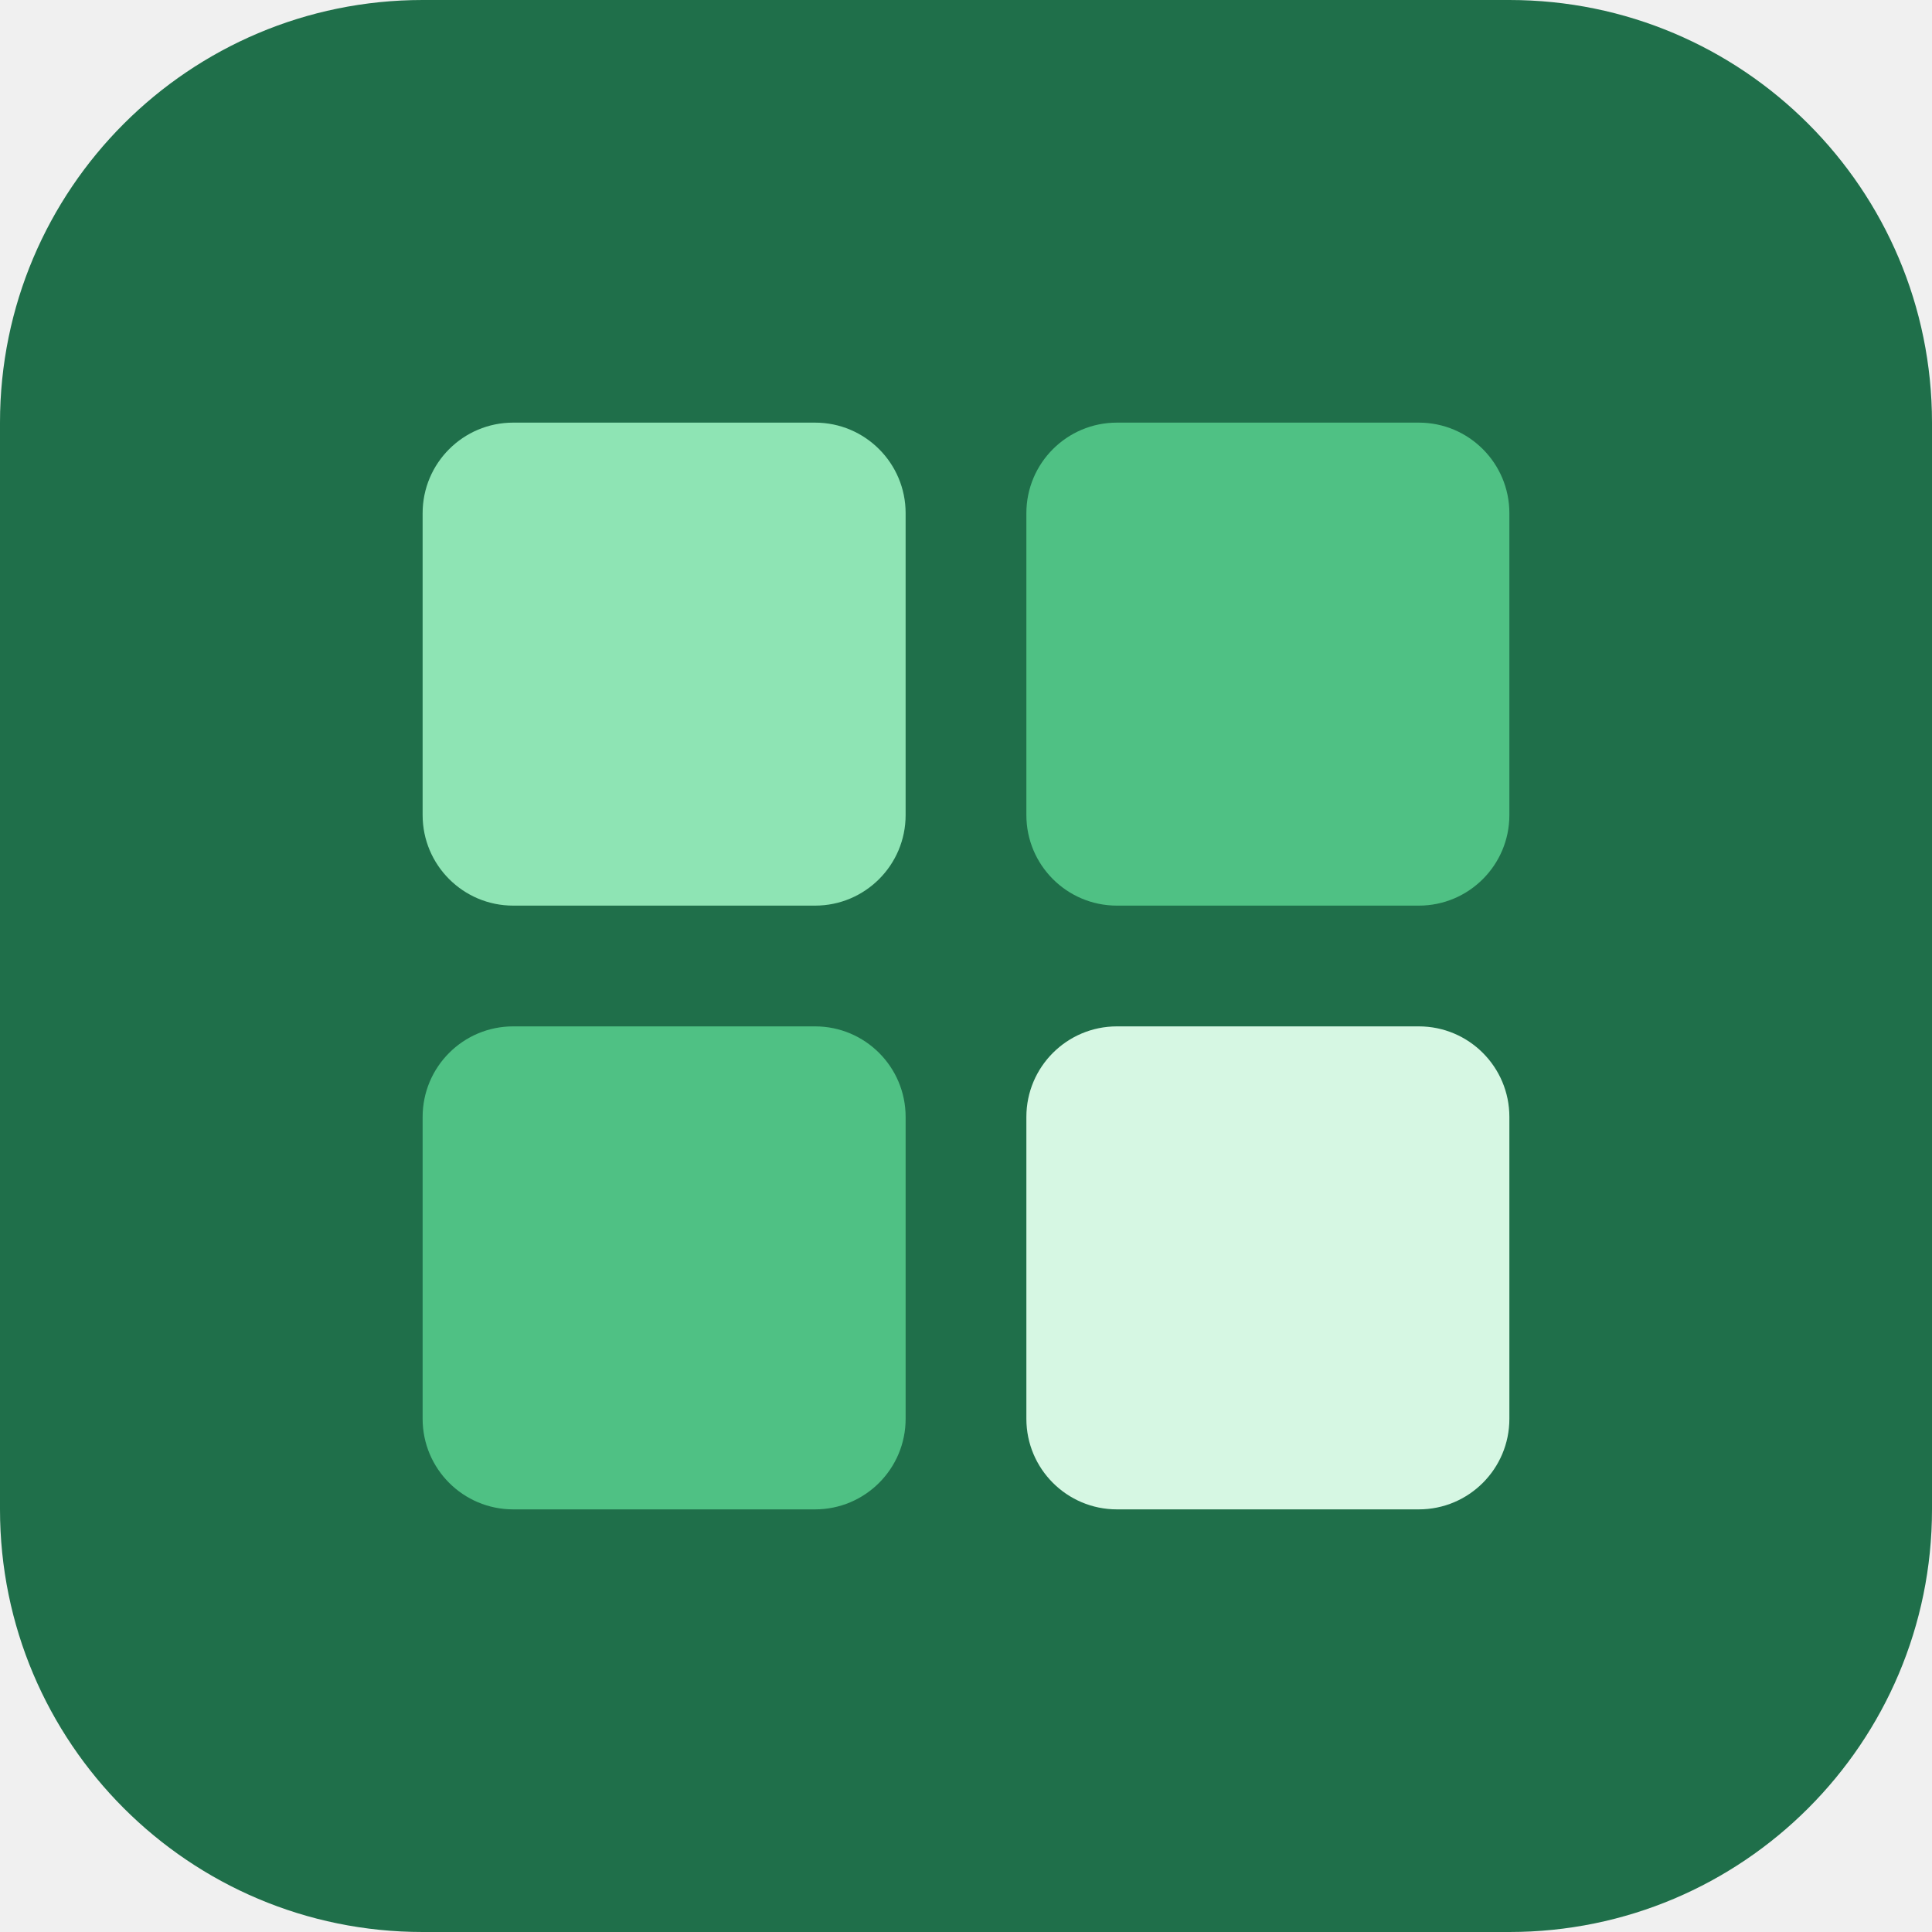
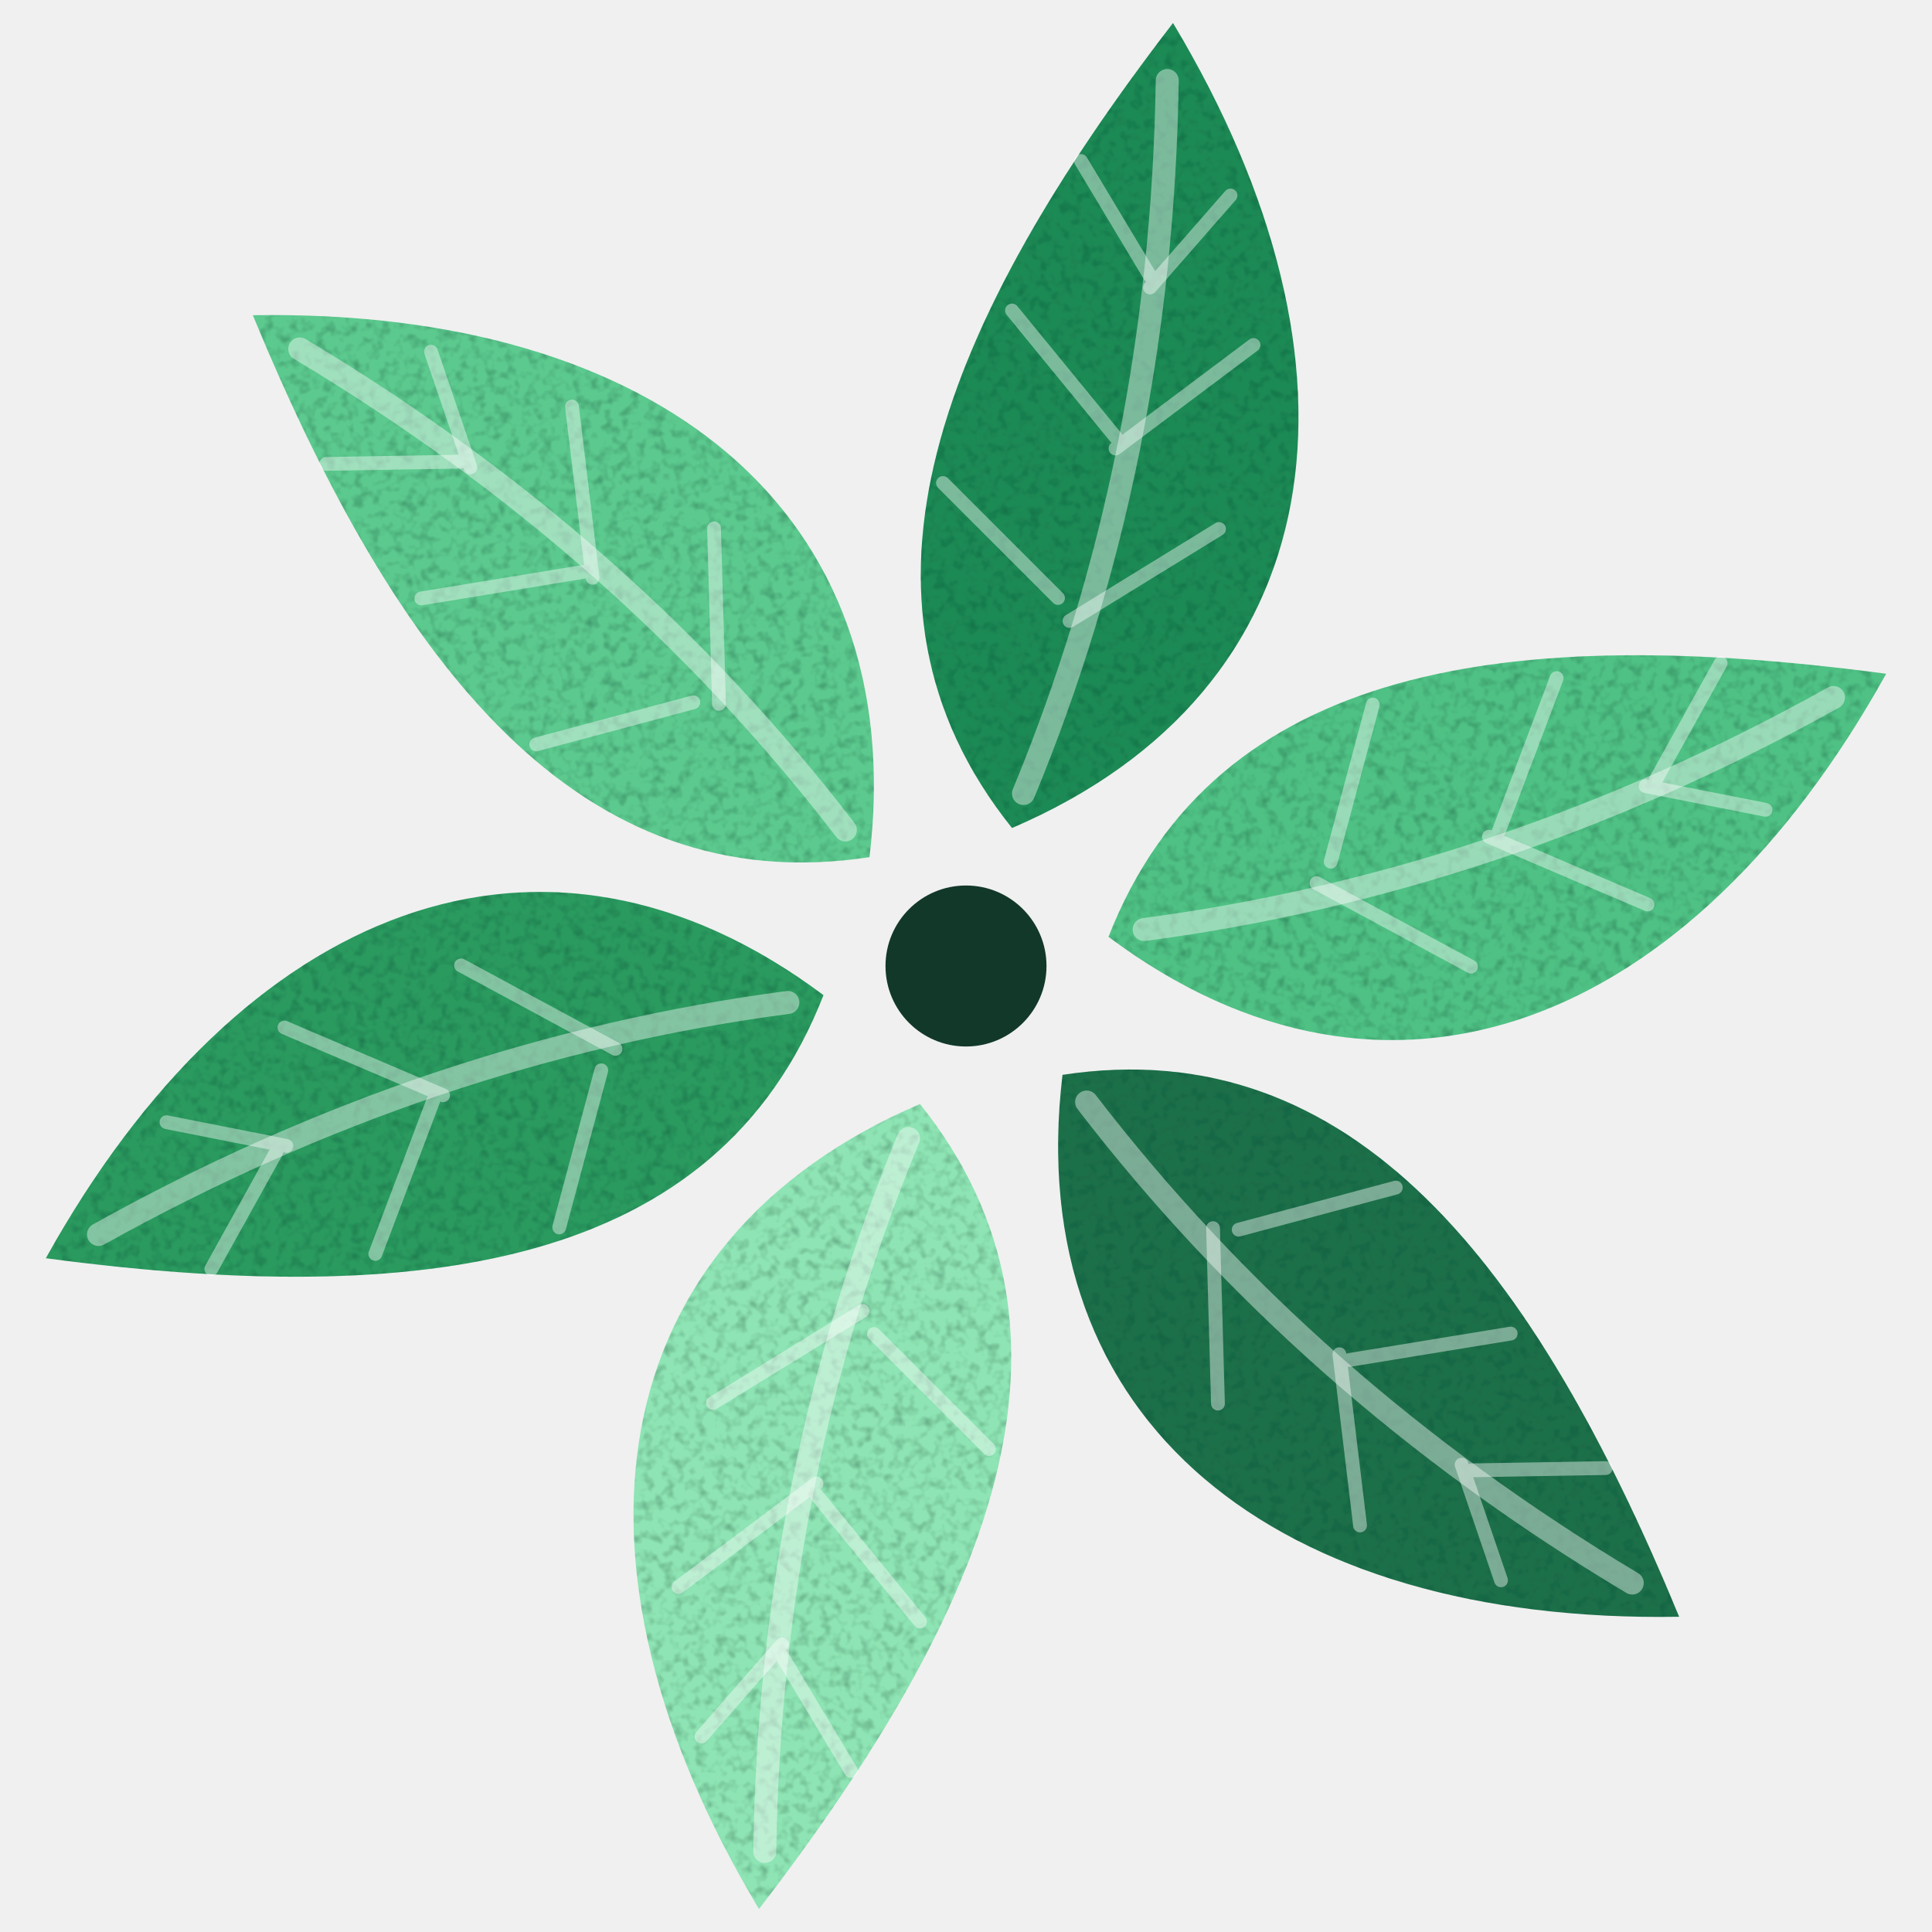
- <svg xmlns="http://www.w3.org/2000/svg" viewBox="0 0 32 32">
-   <rect width="32" height="32" rx="7" fill="#1f6f4a" />
-   <rect x="7" y="7" width="8" height="8" rx="1.5" fill="#8ee4b4" />
-   <rect x="17" y="7" width="8" height="8" rx="1.5" fill="#4fc184" />
-   <rect x="7" y="17" width="8" height="8" rx="1.5" fill="#4fc184" />
-   <rect x="17" y="17" width="8" height="8" rx="1.5" fill="#d6f7e3" />
+ <svg xmlns="http://www.w3.org/2000/svg" xmlns:xlink="http://www.w3.org/1999/xlink" viewBox="-84 -84 168 168">
+   <defs>
+     <filter id="grain" x="0" y="0" width="1" height="1">
+       <feTurbulence type="fractalNoise" baseFrequency="1.1" numOctaves="2" seed="7" result="noise" />
+       <feColorMatrix in="noise" type="matrix" values="0 0 0 0 0  0 0 0 0 0.08  0 0 0 0 0.04  1.1 0 0 0 -0.5" result="speckle" />
+       <feComposite in="speckle" in2="SourceGraphic" operator="in" result="grain" />
+       <feMerge>
+         <feMergeNode in="SourceGraphic" />
+         <feMergeNode in="grain" />
+       </feMerge>
+     </filter>
+     <g id="leaf">
+       <path d="M4-12C32-24 36-52 18-82C-2-56-12-32 4-12Z" filter="url(#grain)" />
+       <g fill="none" stroke="#fff" stroke-opacity=".42" stroke-linecap="round">
+         <path d="M5-15Q17-44 17.5-77" stroke-width="2" />
+         <path d="M9-30L22-38M13-45L25-54M16-59L23-67M8-32L-2-42M13-46L4-57M16-60L10-70" stroke-width="1.2" />
+       </g>
+     </g>
+   </defs>
+   <use xlink:href="#leaf" fill="#1f8a55" />
+   <use xlink:href="#leaf" fill="#4fc184" transform="rotate(60)" />
+   <use xlink:href="#leaf" fill="#1f6f4a" transform="rotate(120)" />
+   <use xlink:href="#leaf" fill="#8ee4b4" transform="rotate(180)" />
+   <use xlink:href="#leaf" fill="#2a9a5e" transform="rotate(240)" />
+   <use xlink:href="#leaf" fill="#5cc98e" transform="rotate(300)" />
+   <circle r="7" fill="#12382a" />
</svg>
